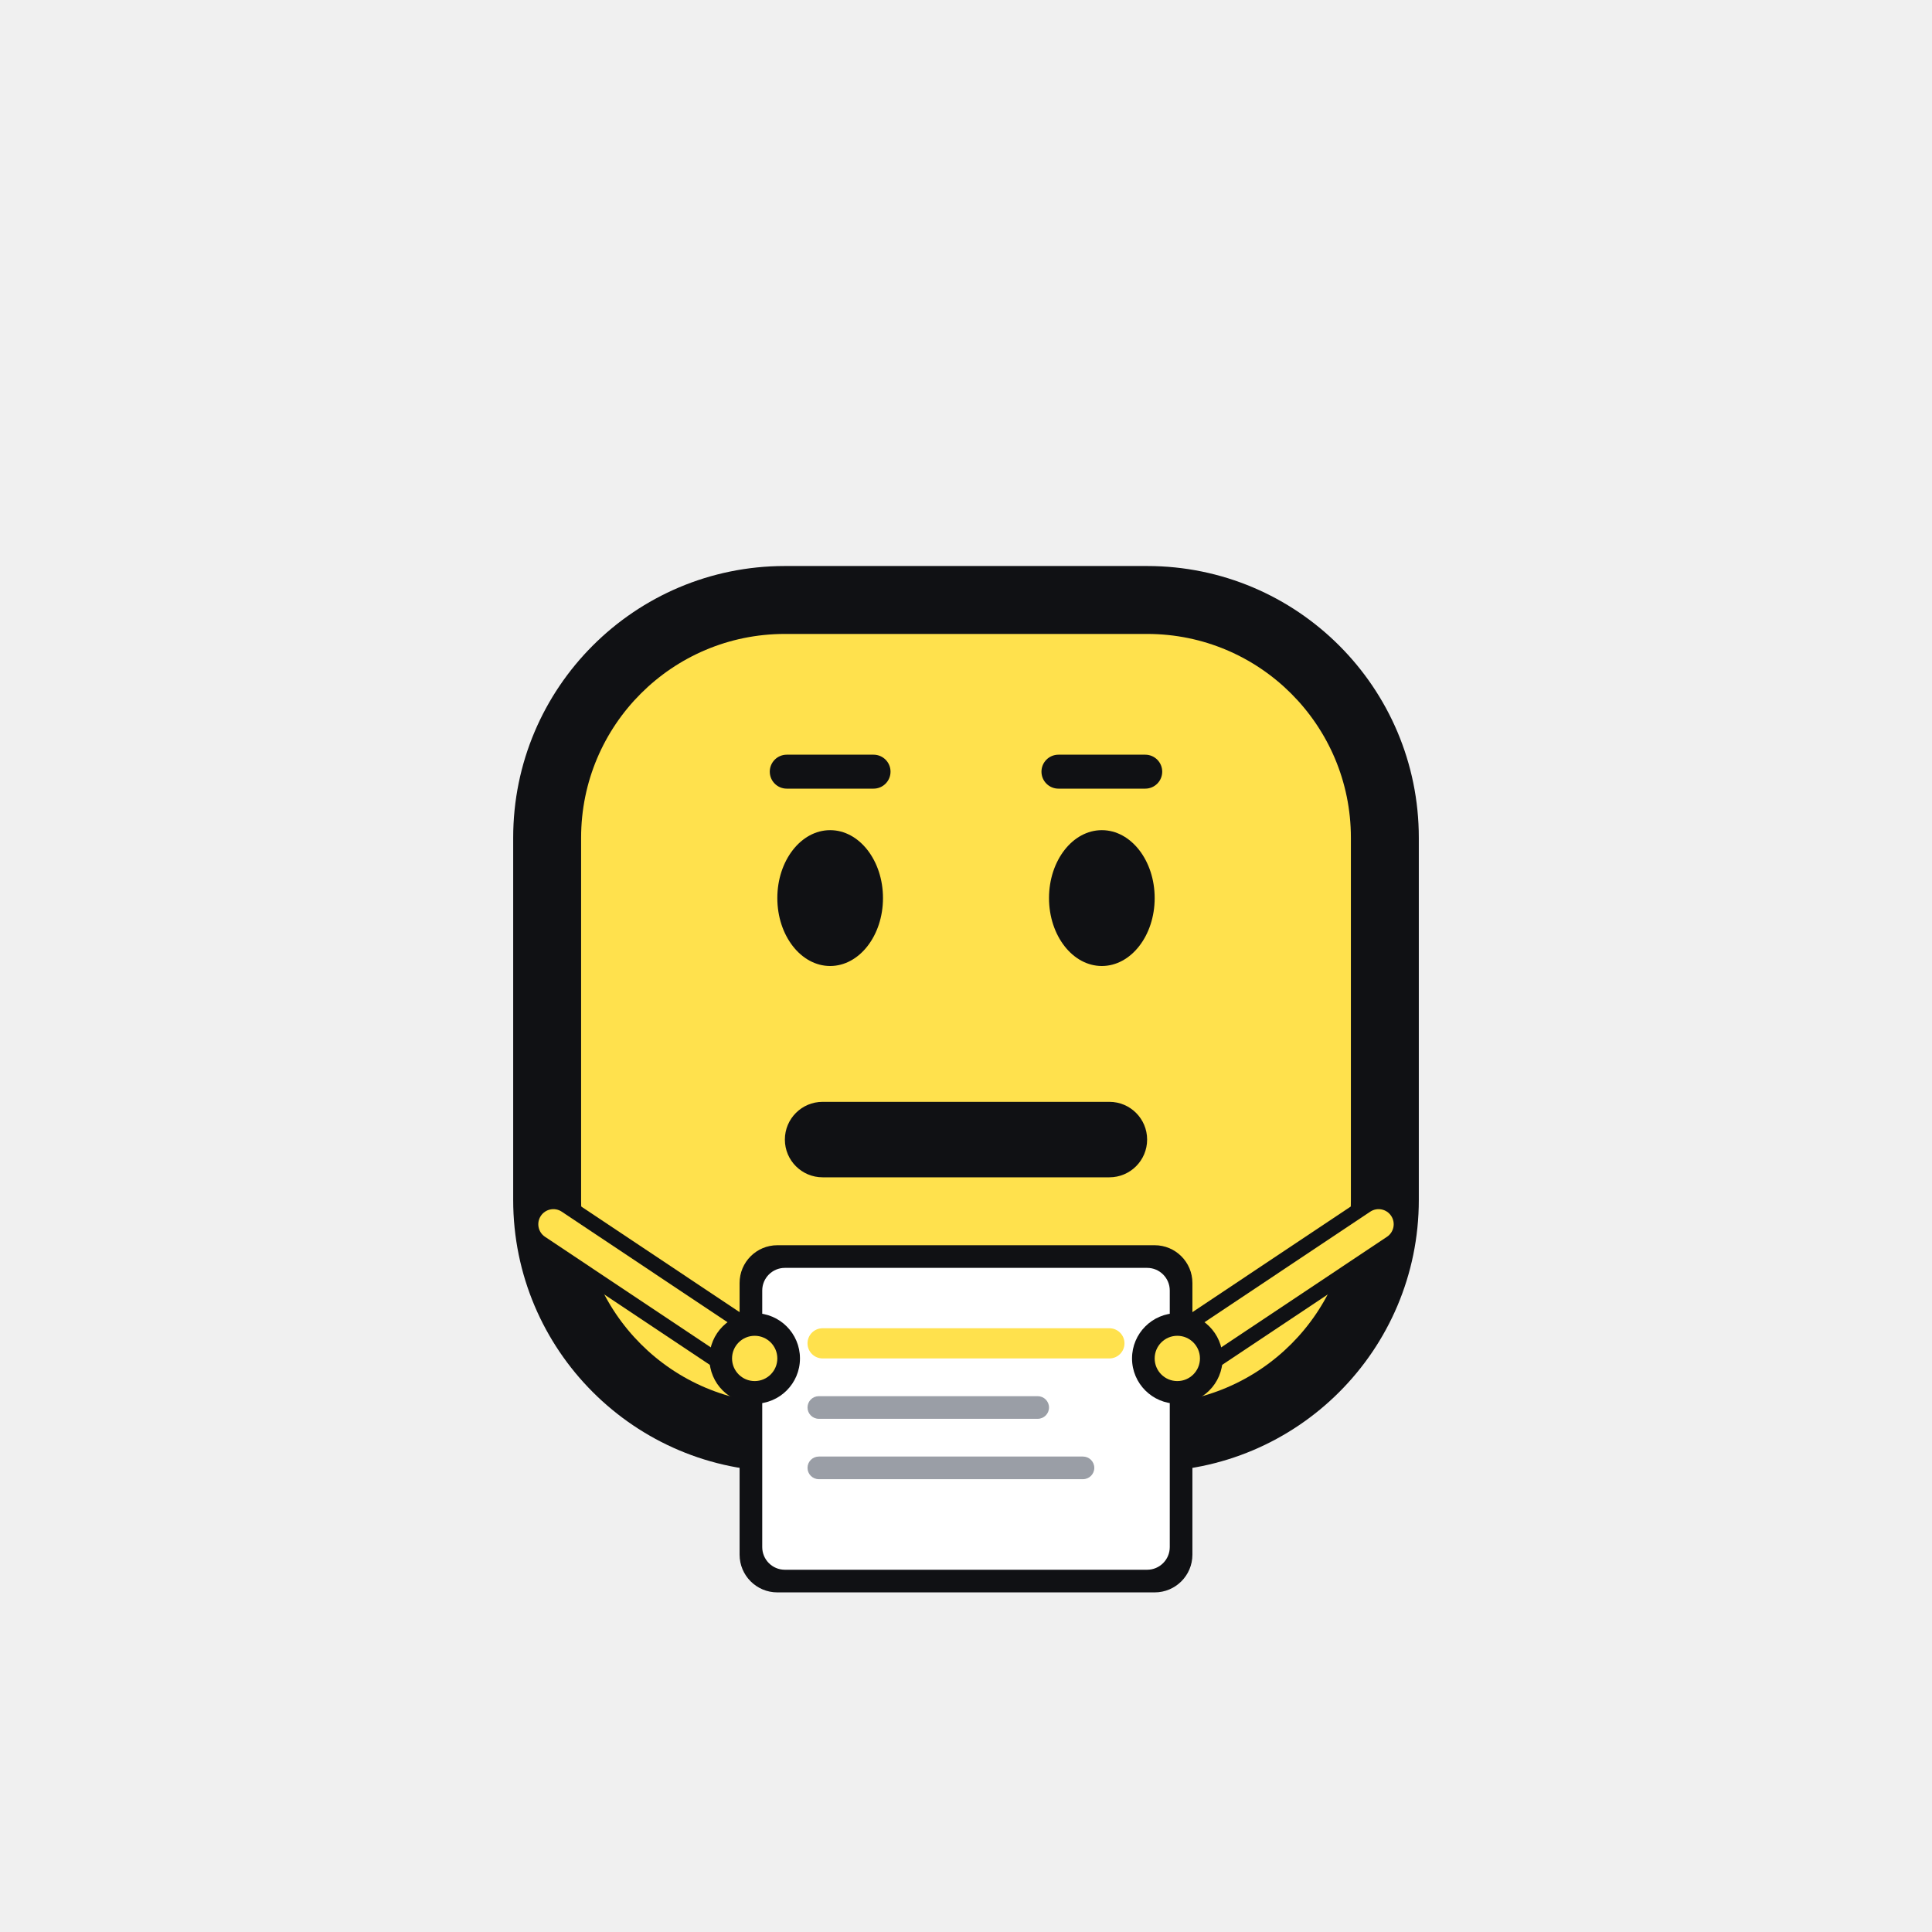
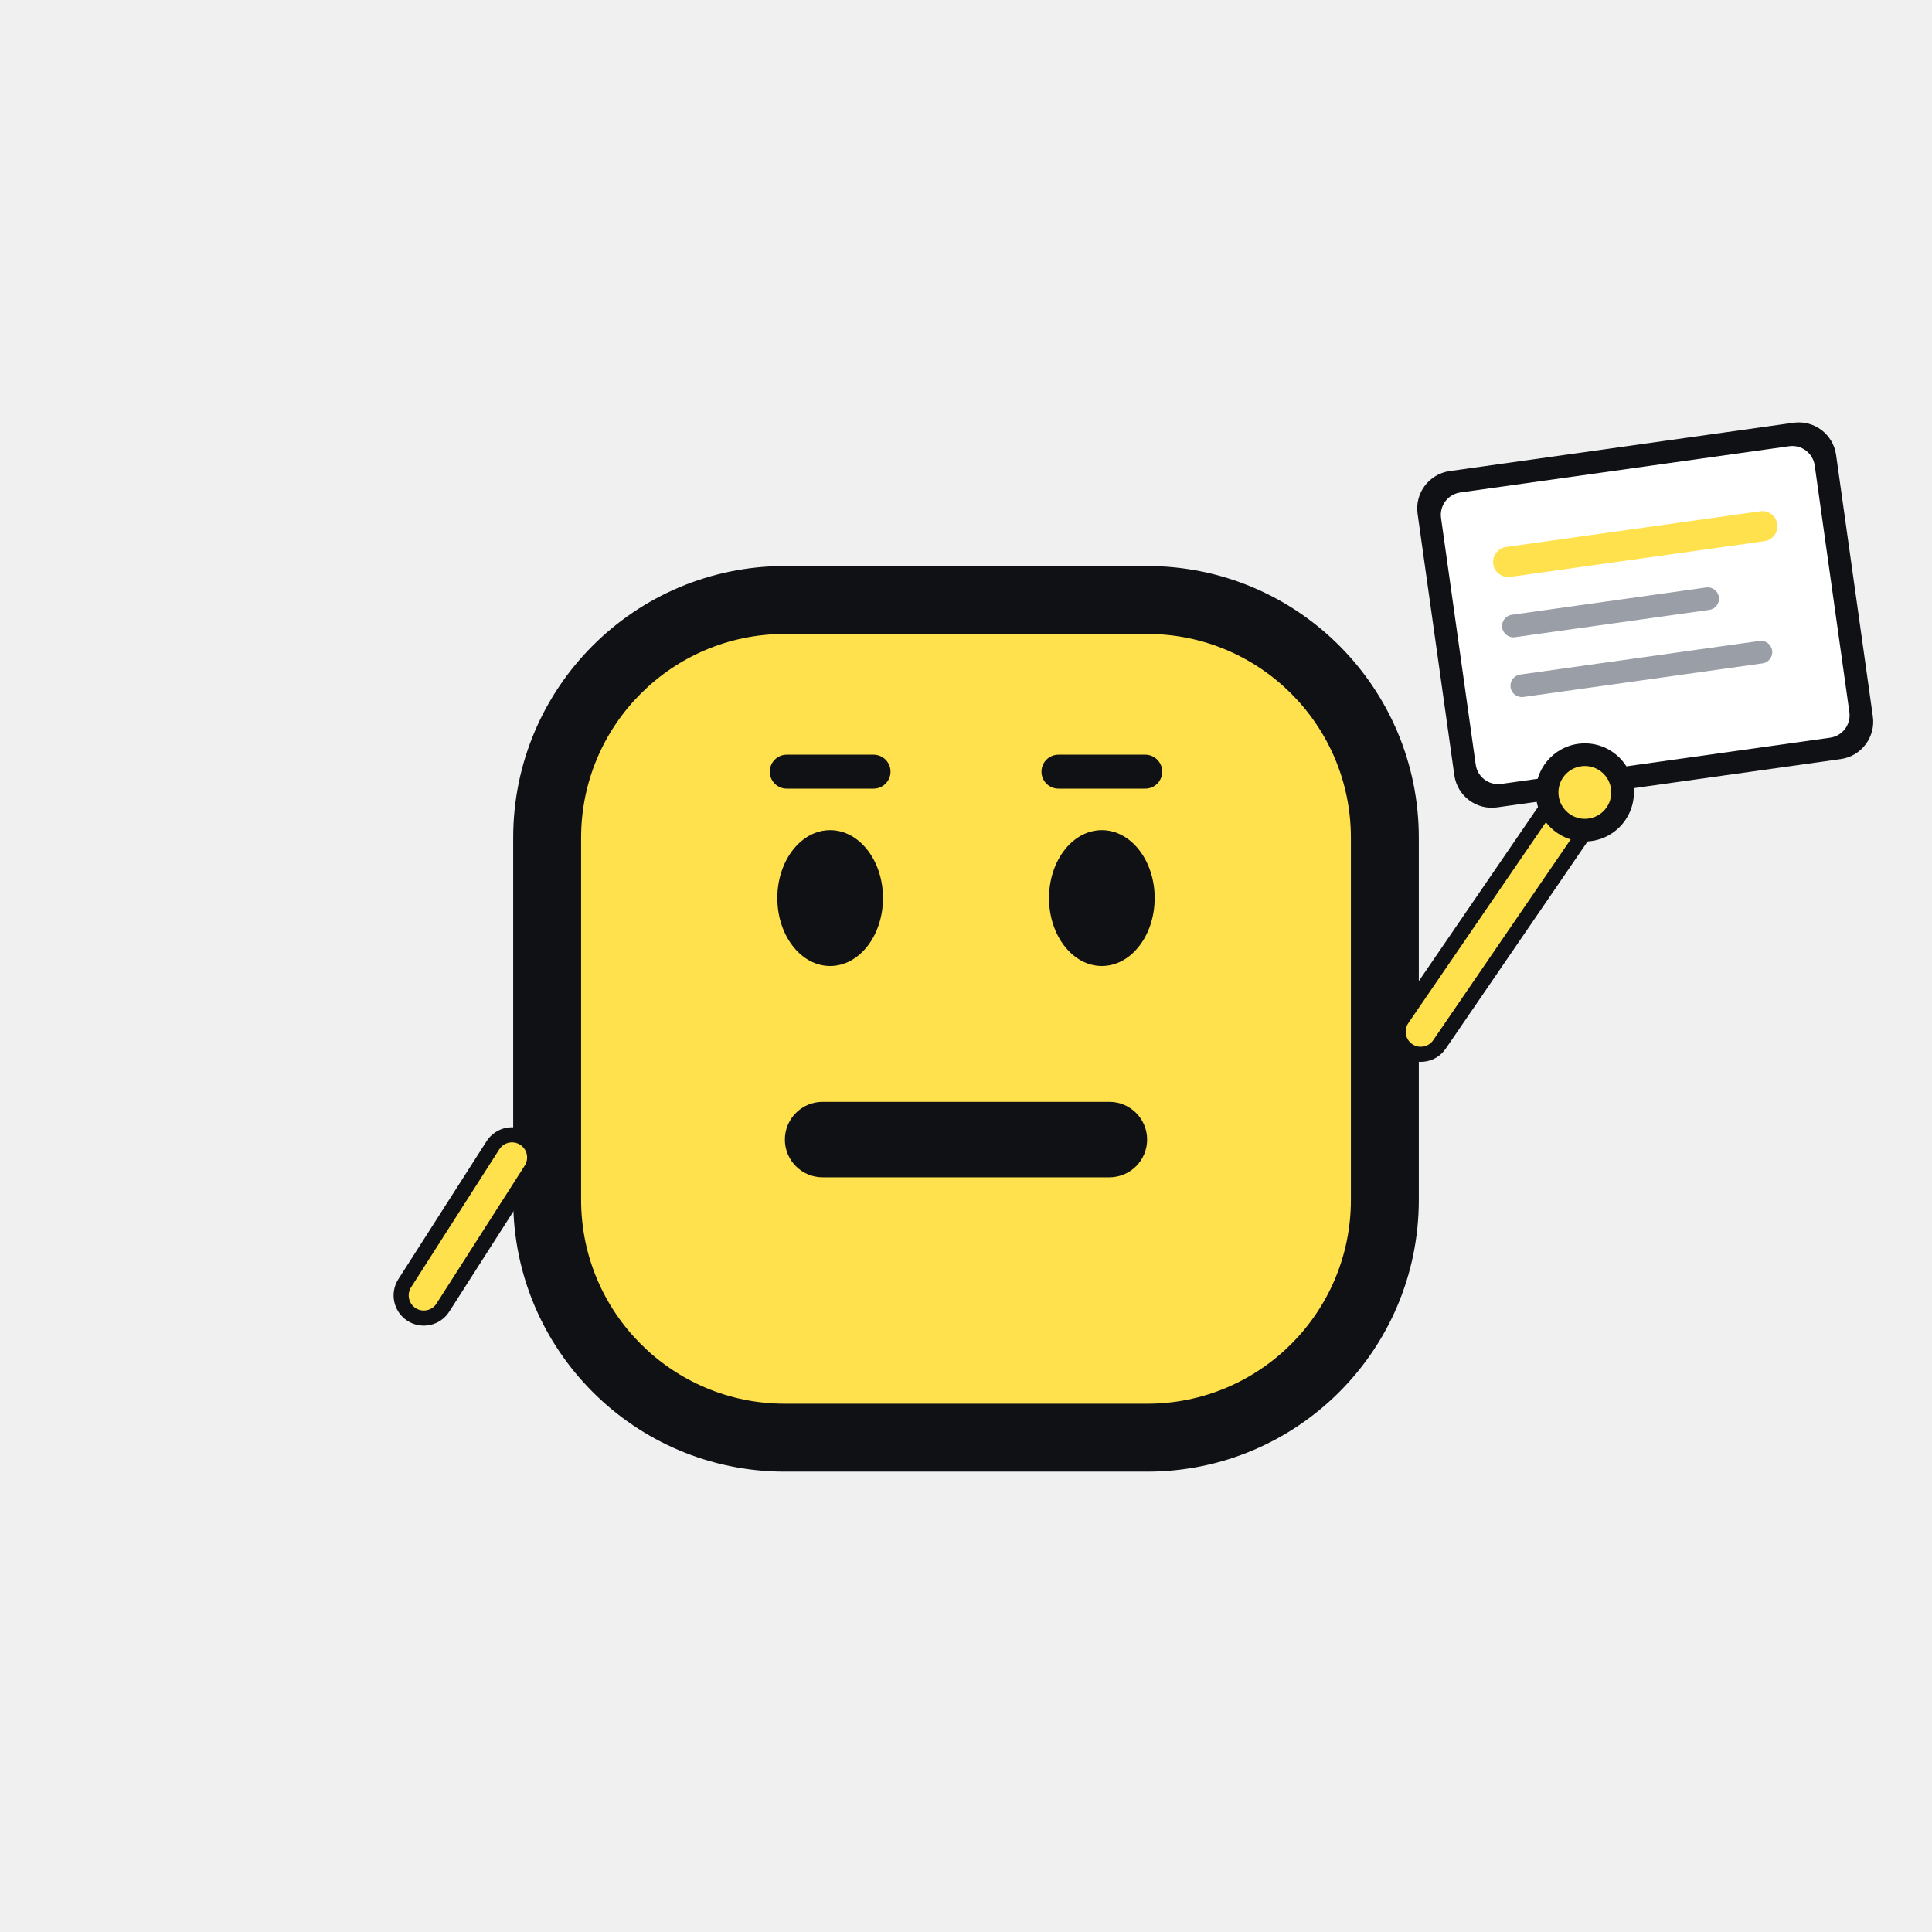
<svg xmlns="http://www.w3.org/2000/svg" viewBox="0 0 512 512">
  <g data-slot="body">
    <rect x="136" y="150" width="240" height="240" rx="72" fill="#101114" />
    <rect x="154" y="168" width="204" height="204" rx="54" fill="#ffe14d" />
  </g>
  <g data-slot="eyes">
    <ellipse cx="220" cy="238" rx="14" ry="18" fill="#101114" />
    <ellipse cx="292" cy="238" rx="14" ry="18" fill="#101114" />
  </g>
  <g data-slot="brows">
    <rect x="204" y="200" width="32" height="9" rx="4.5" fill="#101114" />
    <rect x="276" y="200" width="32" height="9" rx="4.5" fill="#101114" />
  </g>
  <g data-slot="mouth">
    <rect x="208" y="292" width="96" height="20" rx="10" fill="#101114" />
  </g>
  <g data-slot="prop">
-     <rect x="196" y="330" width="120" height="92" rx="10" fill="#101114" />
-     <rect x="202" y="336" width="108" height="80" rx="6" fill="#ffffff" />
-     <rect x="214" y="352" width="84" height="8" rx="4" fill="#ffe14d" />
-     <rect x="214" y="370" width="64" height="6" rx="3" fill="#9a9ea6" />
-     <rect x="214" y="386" width="76" height="6" rx="3" fill="#9a9ea6" />
+     <g transform="rotate(-8 436 163)">
+       <rect x="380" y="118" width="112" height="90" rx="10" fill="#101114" />
+       <rect x="386" y="124" width="100" height="78" rx="6" fill="#ffffff" />
+       <rect x="398" y="140" width="76" height="8" rx="4" fill="#ffe14d" />
+       <rect x="398" y="158" width="58" height="6" rx="3" fill="#9a9ea6" />
+       <rect x="398" y="174" width="70" height="6" rx="3" fill="#9a9ea6" />
+     </g>
  </g>
  <g data-slot="arms">
-     <rect x="140" y="312" width="72.1" height="16" rx="8" fill="#101114" transform="rotate(33.7 140 320)" />
-     <rect x="144" y="316" width="64.1" height="8" rx="4" fill="#ffe14d" transform="rotate(33.7 140 320)" />
-     <circle cx="200" cy="360" r="12" fill="#101114" />
-     <circle cx="200" cy="360" r="6" fill="#ffe14d" />
-     <rect x="372" y="312" width="72.1" height="16" rx="8" fill="#101114" transform="rotate(146.3 372 320)" />
-     <rect x="376" y="316" width="64.1" height="8" rx="4" fill="#ffe14d" transform="rotate(146.3 372 320)" />
-     <circle cx="312" cy="360" r="12" fill="#101114" />
-     <circle cx="312" cy="360" r="6" fill="#ffe14d" />
+     <rect x="140" y="292" width="59.4" height="16" rx="8" fill="#101114" transform="rotate(122.6 140 300)" />
+     <rect x="144" y="296" width="51.4" height="8" rx="4" fill="#ffe14d" transform="rotate(122.6 140 300)" />
+     <rect x="372" y="272" width="84.9" height="16" rx="8" fill="#101114" transform="rotate(-55.6 372 280)" />
+     <rect x="376" y="276" width="76.9" height="8" rx="4" fill="#ffe14d" transform="rotate(-55.6 372 280)" />
+     <circle cx="420" cy="210" r="13" fill="#101114" />
+     <circle cx="420" cy="210" r="7" fill="#ffe14d" />
  </g>
</svg>
